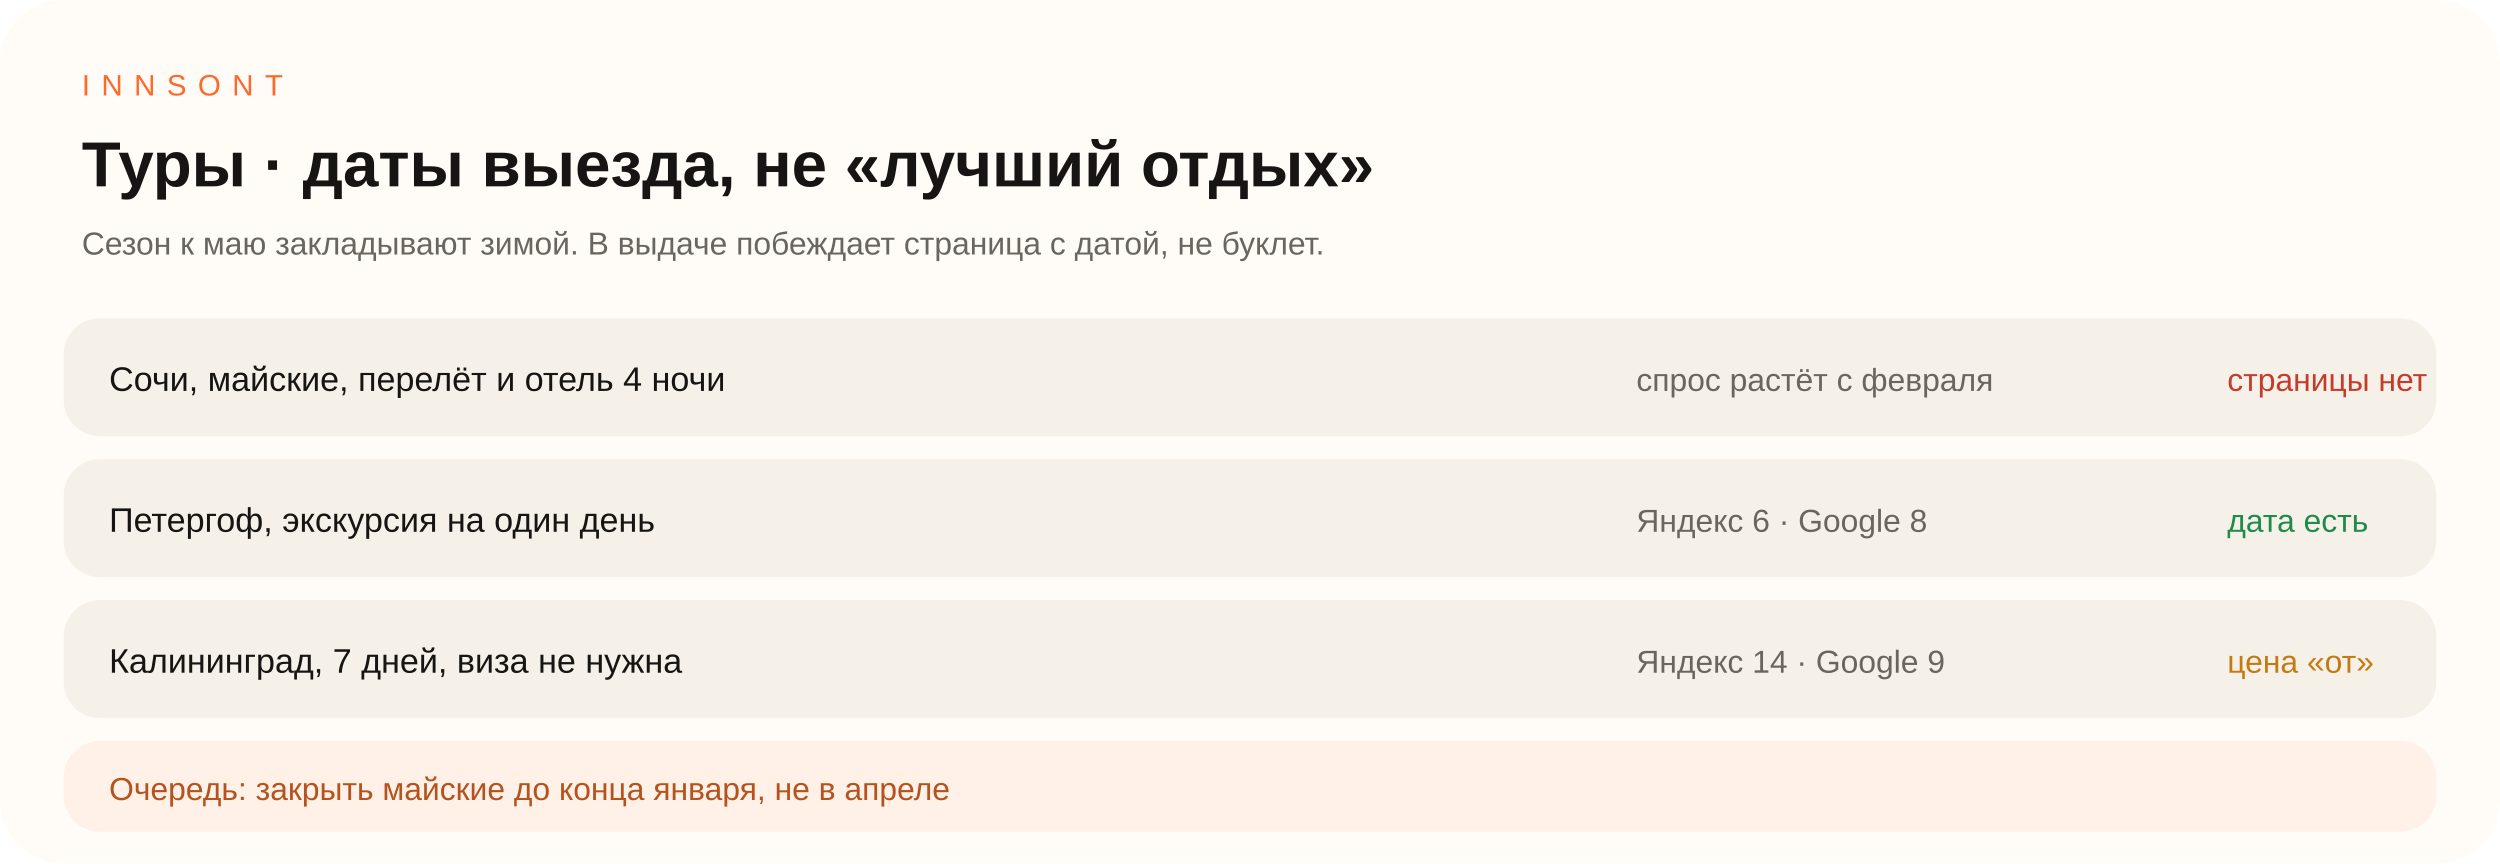
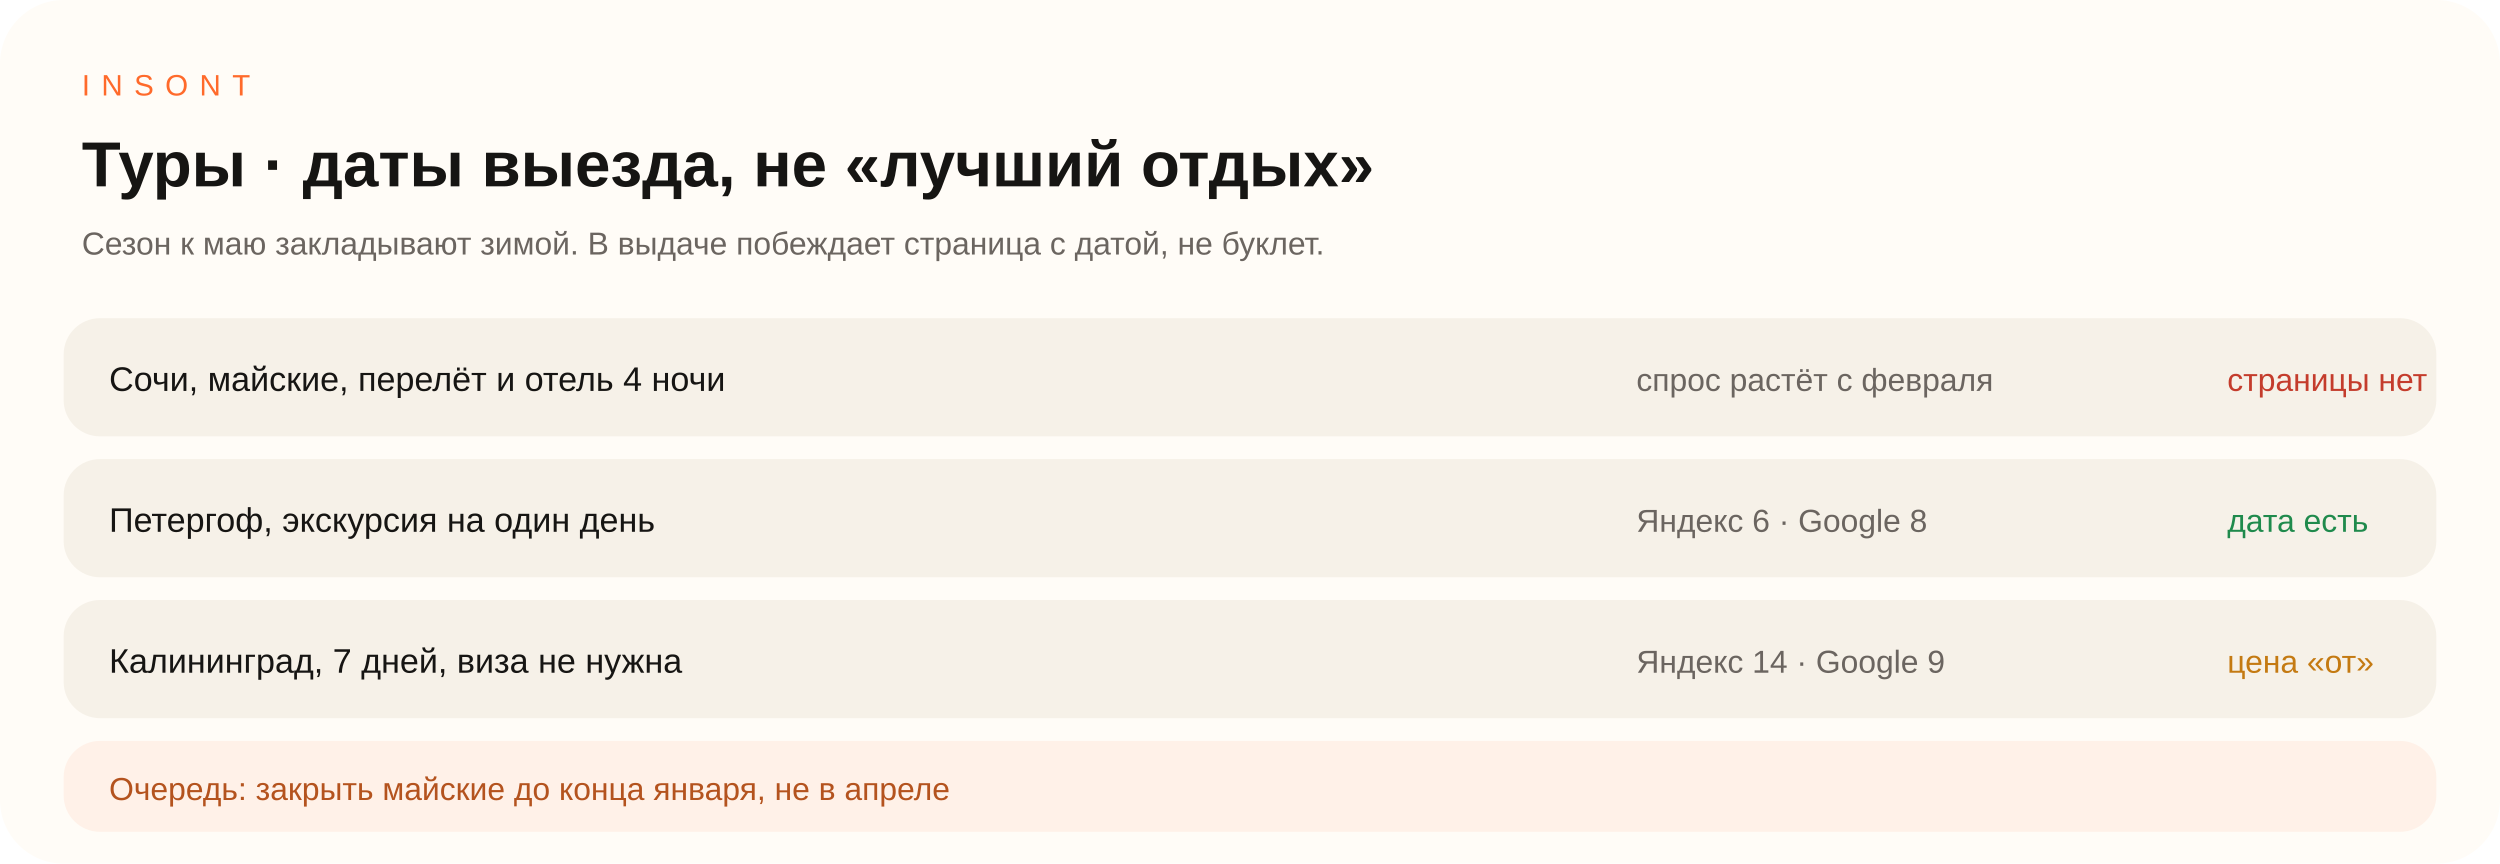
<svg xmlns="http://www.w3.org/2000/svg" viewBox="0 0 1100 380" role="img" aria-labelledby="t">
  <rect width="1100" height="380" rx="28" fill="#fffcf7" />
-   <text x="36" y="42" font-family="Arial, Helvetica, sans-serif" font-size="13" letter-spacing="5" fill="#ff6a2b">INNSONT</text>
+   <text x="36" y="42" font-family="Arial, Helvetica, sans-serif" font-size="13" letter-spacing="5" fill="#ff6a2b">INSONT</text>
  <text x="36" y="82" font-family="Arial, Helvetica, sans-serif" font-size="28" font-weight="700" fill="#161513">Туры · даты выезда, не «лучший отдых»</text>
  <text x="36" y="112" font-family="Arial, Helvetica, sans-serif" font-size="14" fill="#6b6560">Сезон к маю закладывают зимой. В выдаче побеждает страница с датой, не буклет.</text>
  <g font-family="Arial, Helvetica, sans-serif">
    <rect x="28" y="140" width="1044" height="52" rx="16" fill="#f6f1e8" />
    <text x="48" y="172" font-size="15" fill="#161513">Сочи, майские, перелёт и отель 4 ночи</text>
    <text x="720" y="172" font-size="14" fill="#6b6560">спрос растёт с февраля</text>
    <text x="980" y="172" font-size="14" fill="#c43c2c">страницы нет</text>
    <rect x="28" y="202" width="1044" height="52" rx="16" fill="#f6f1e8" />
    <text x="48" y="234" font-size="15" fill="#161513">Петергоф, экскурсия на один день</text>
    <text x="720" y="234" font-size="14" fill="#6b6560">Яндекс 6 · Google 8</text>
    <text x="980" y="234" font-size="14" fill="#1f8a4c">дата есть</text>
    <rect x="28" y="264" width="1044" height="52" rx="16" fill="#f6f1e8" />
    <text x="48" y="296" font-size="15" fill="#161513">Калининград, 7 дней, виза не нужна</text>
    <text x="720" y="296" font-size="14" fill="#6b6560">Яндекс 14 · Google 9</text>
    <text x="980" y="296" font-size="14" fill="#c47a12">цена «от»</text>
    <rect x="28" y="326" width="1044" height="40" rx="16" fill="#fff1e8" />
    <text x="48" y="352" font-size="14" fill="#b4531e">Очередь: закрыть майские до конца января, не в апреле</text>
  </g>
</svg>
